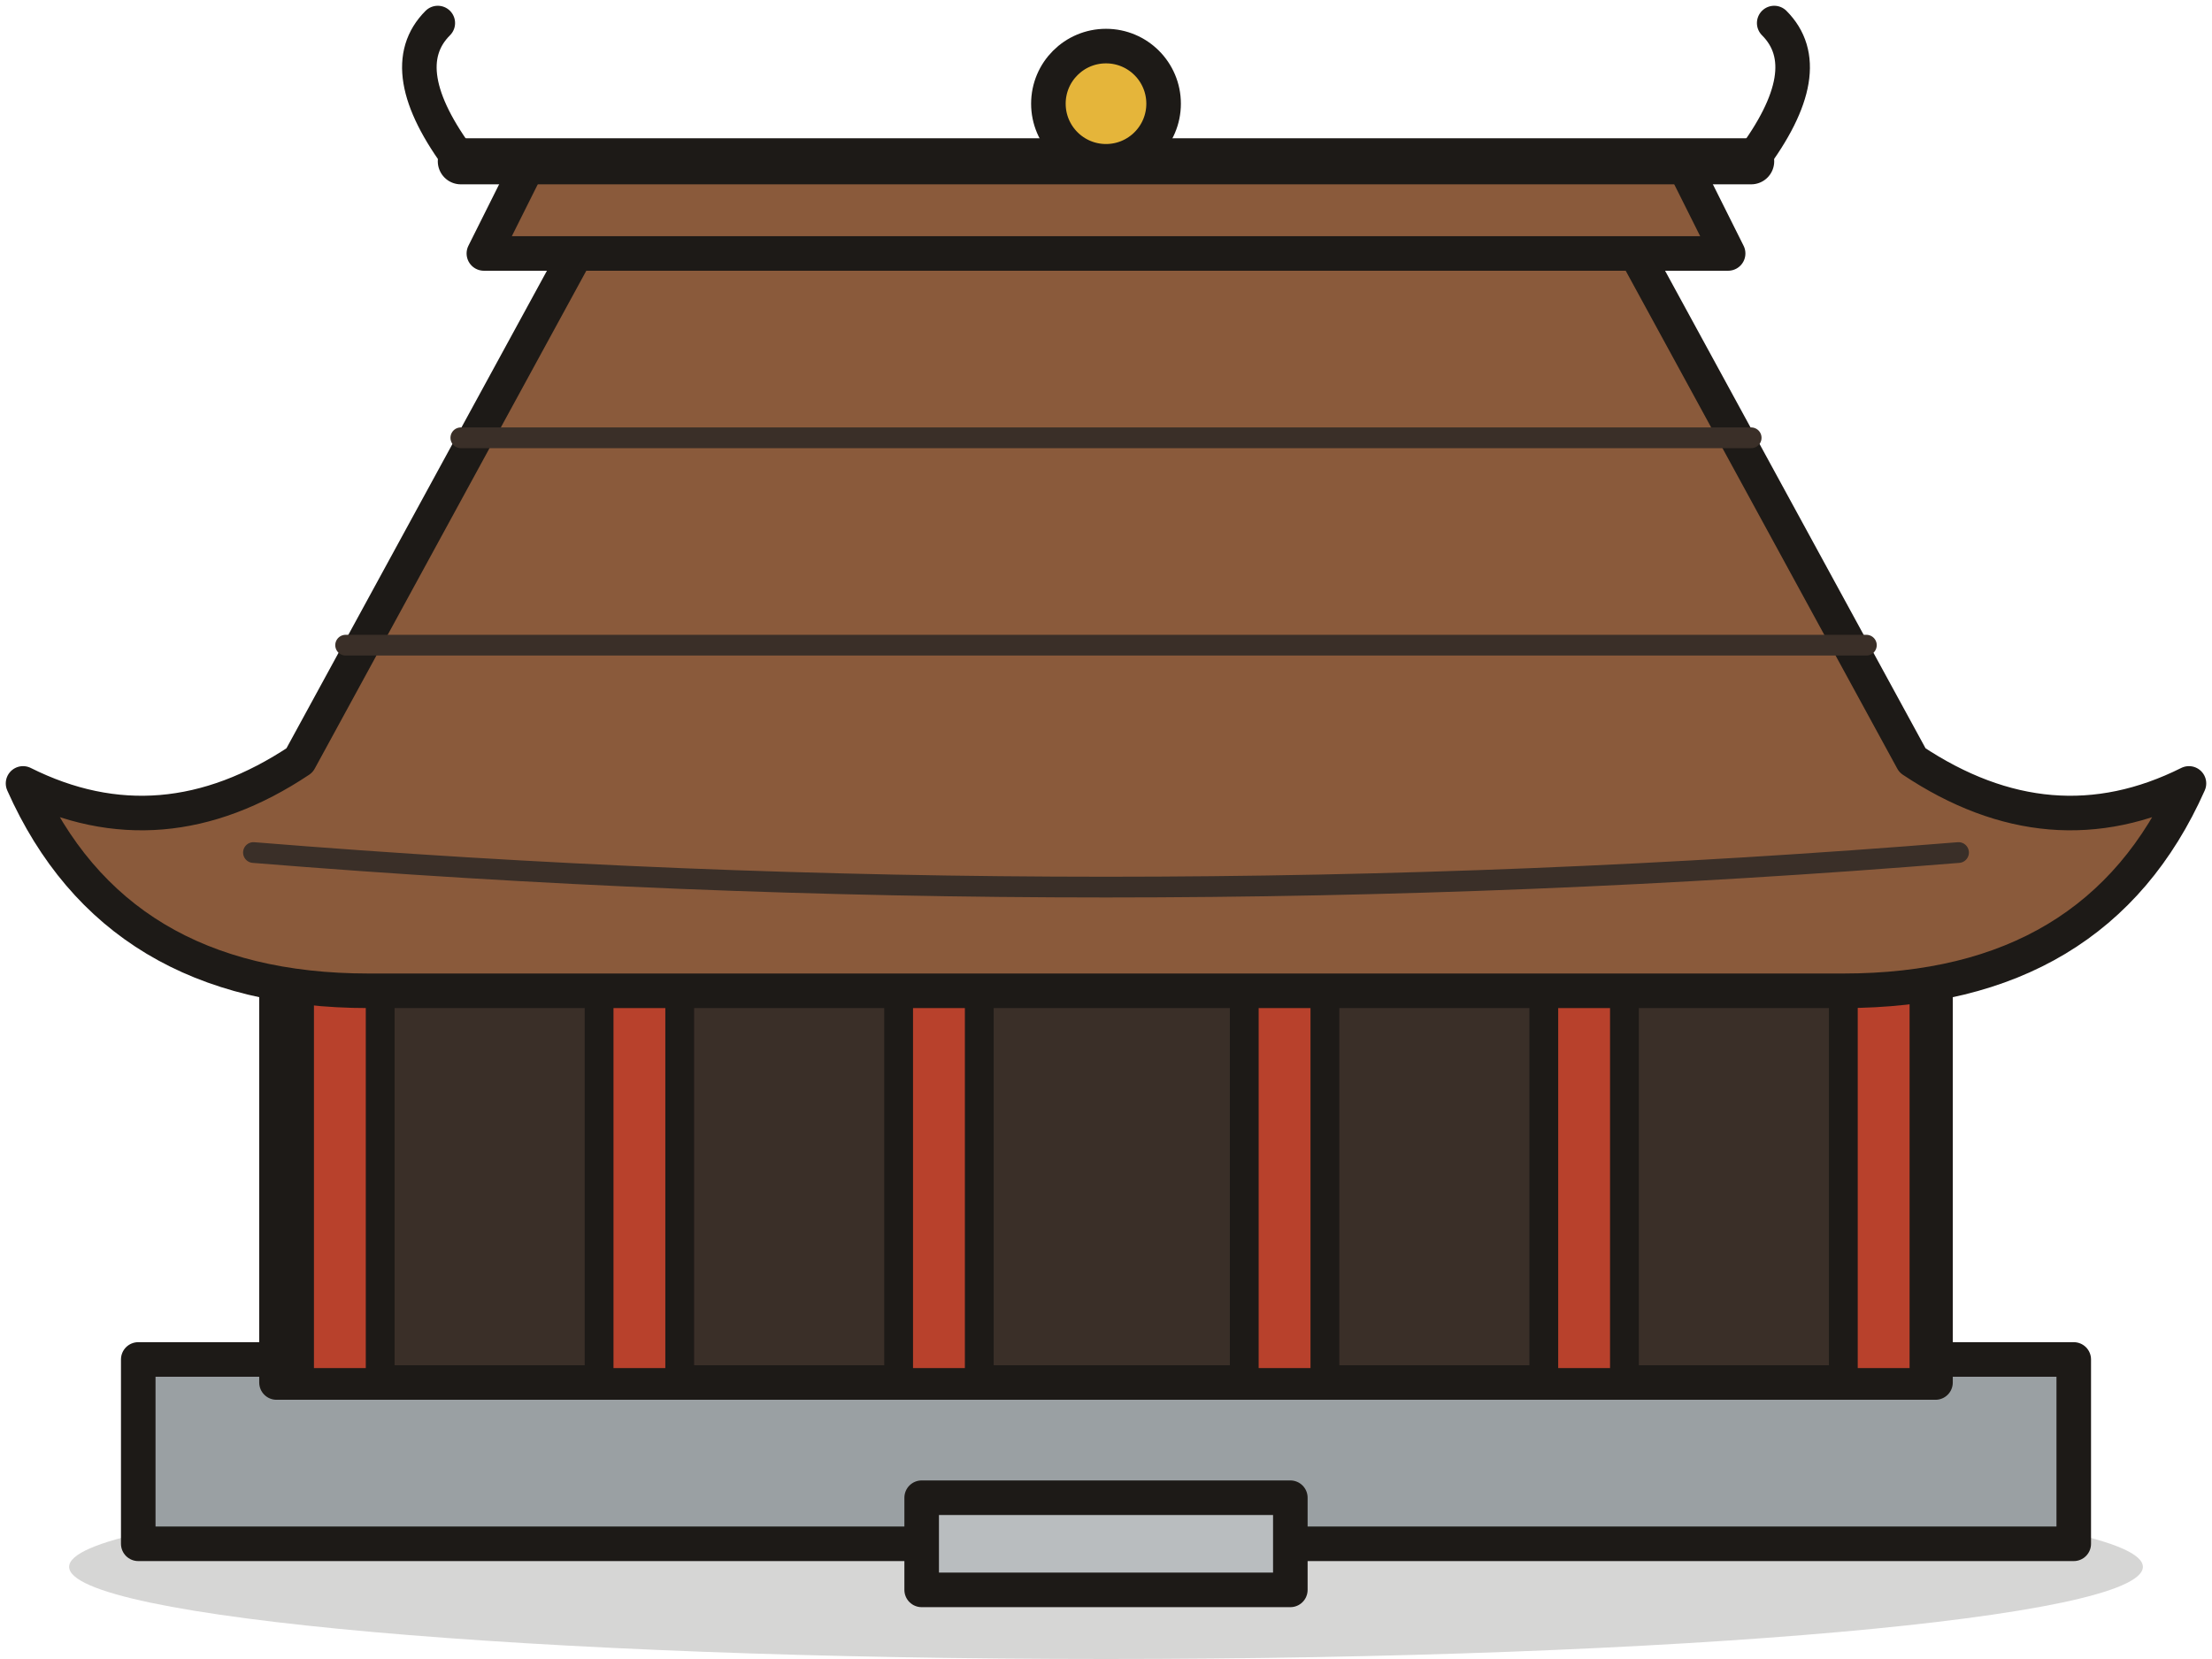
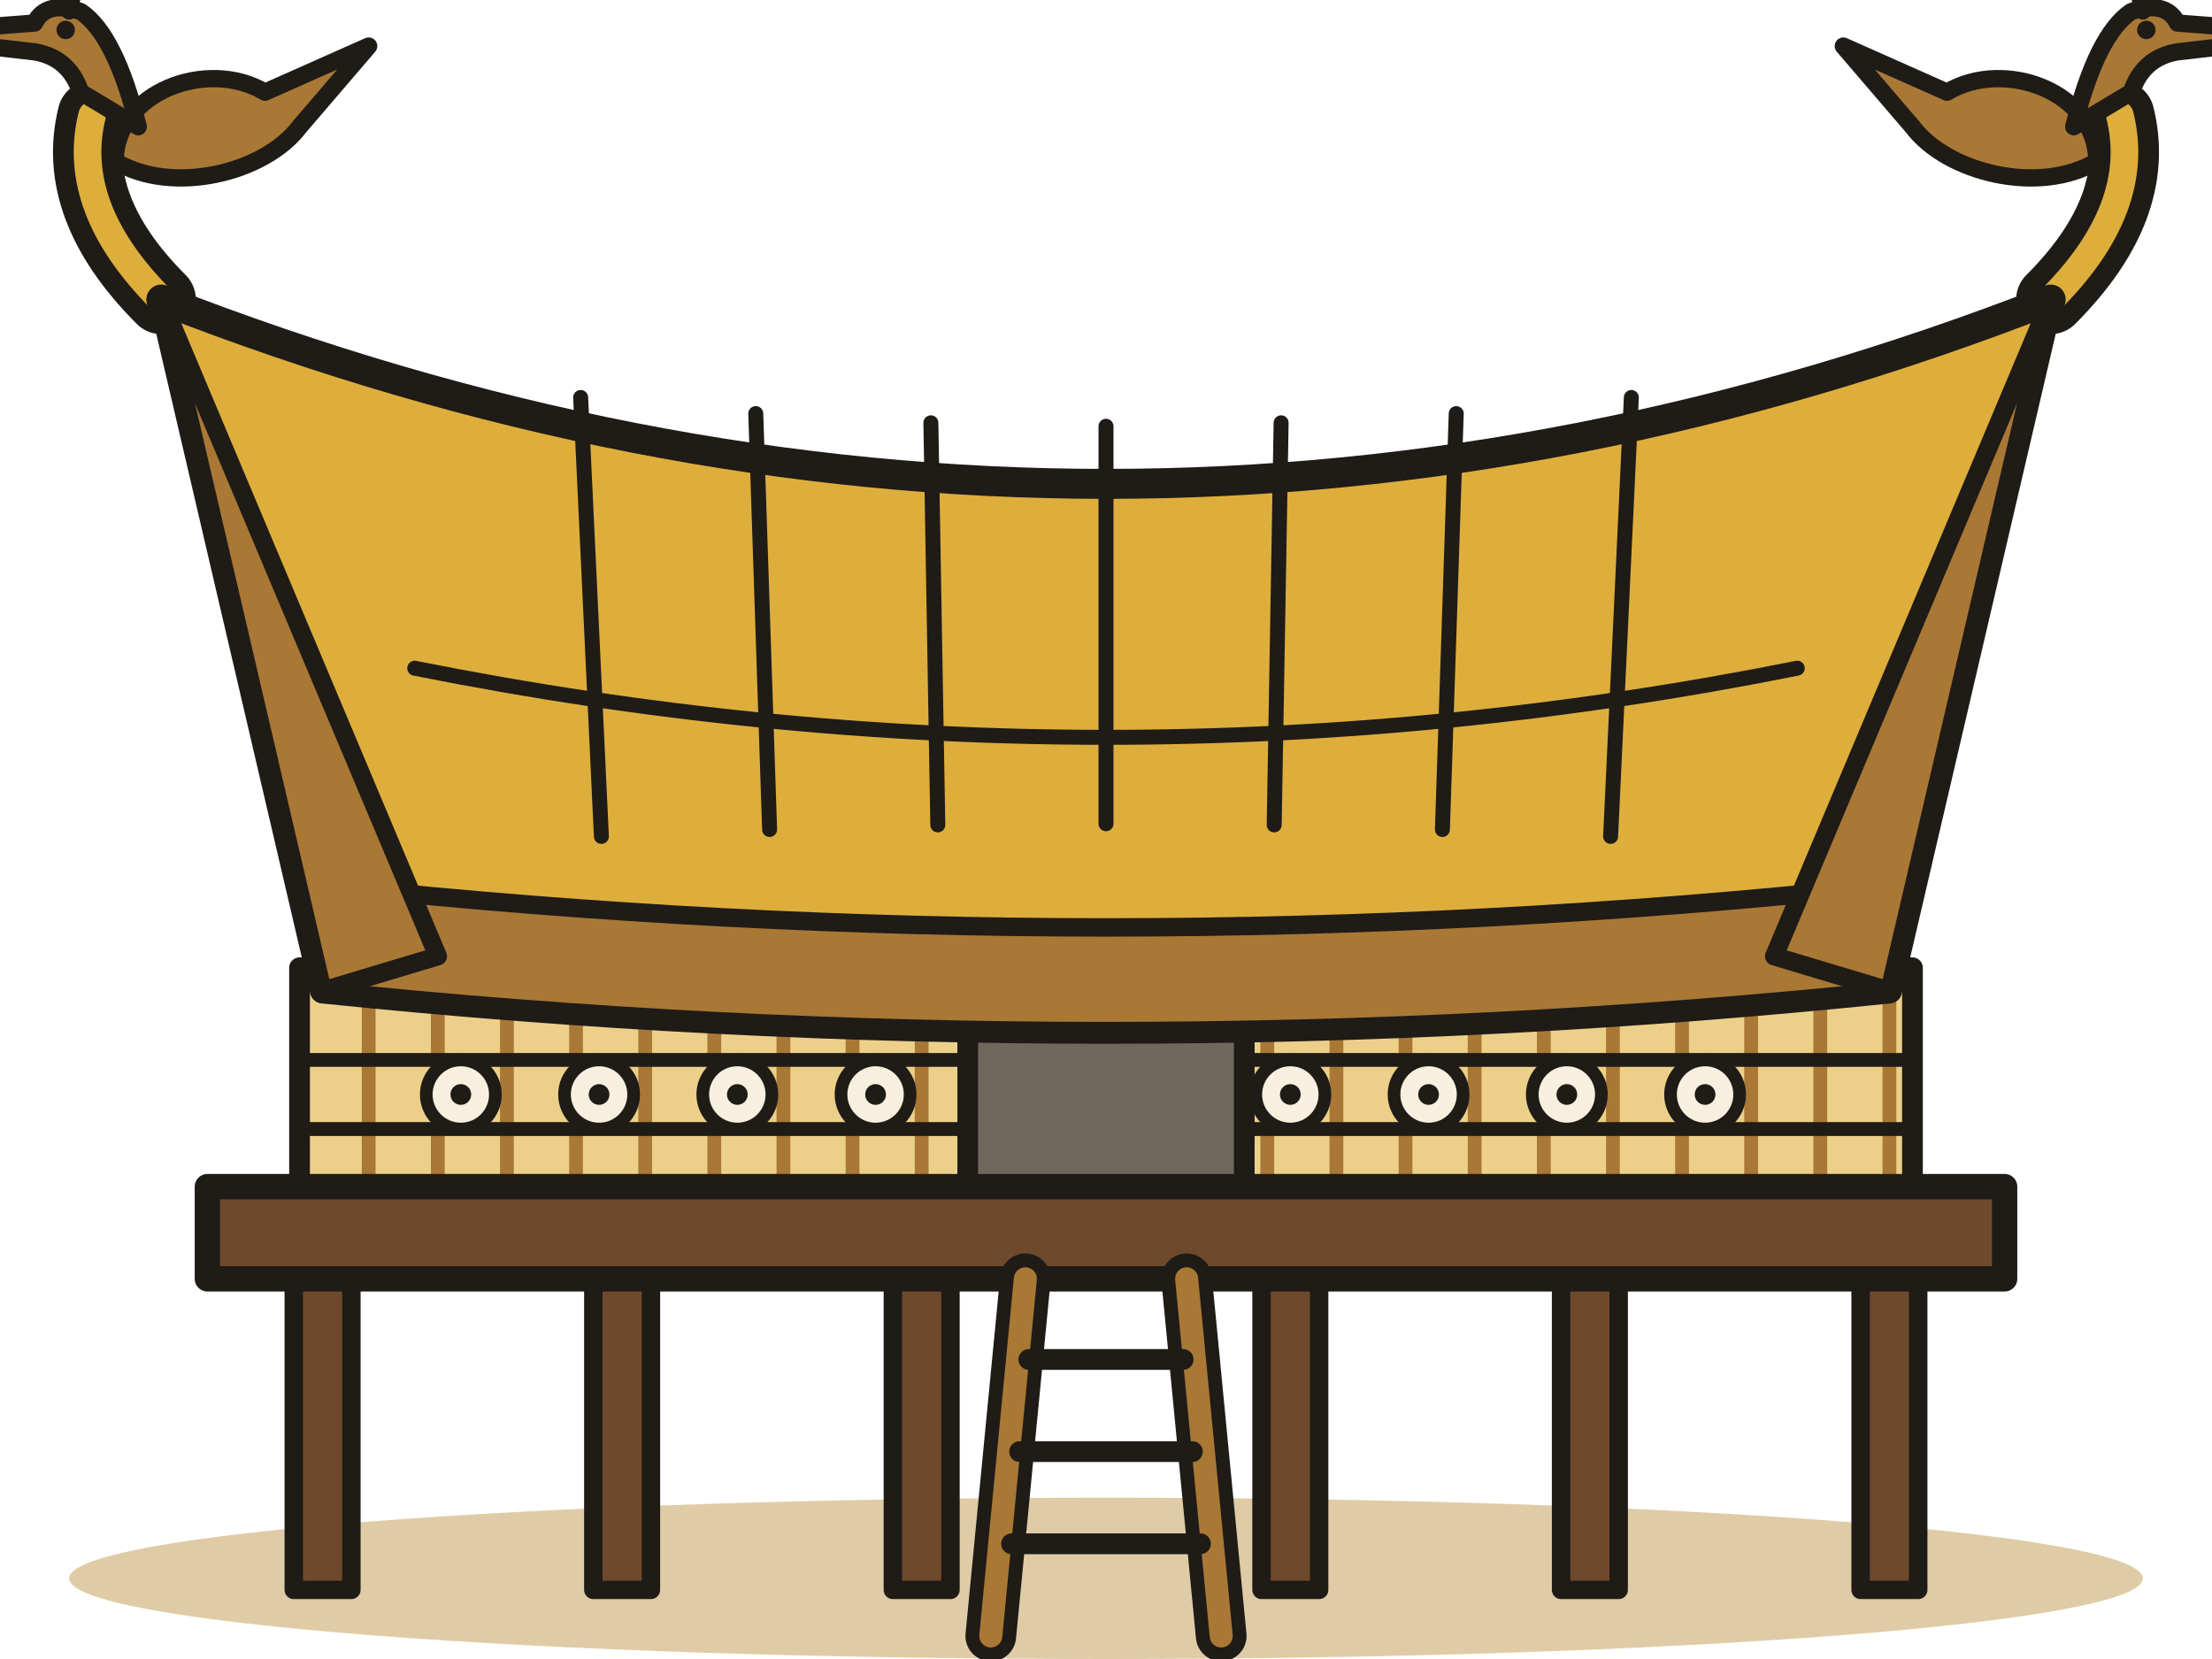
<svg xmlns="http://www.w3.org/2000/svg" viewBox="0 0 192 144">
-   <g stroke="#1d1a17" stroke-width="3" stroke-linejoin="round" stroke-linecap="round">
-     <ellipse cx="96" cy="136" rx="90" ry="8" fill="#1d1a17" stroke="none" opacity="0.18" />
-     <rect x="12" y="118" width="168" height="16" fill="#9aa0a3" />
-     <rect x="80" y="130" width="32" height="8" fill="#b9bdbf" />
-     <rect x="24" y="76" width="144" height="44" fill="#3a2f28" />
-     <rect x="26" y="76" width="7" height="44" rx="1" fill="#b8412c" stroke-width="2.5" />
-     <rect x="52" y="76" width="7" height="44" rx="1" fill="#b8412c" stroke-width="2.5" />
-     <rect x="78" y="76" width="7" height="44" rx="1" fill="#b8412c" stroke-width="2.5" />
-     <rect x="108" y="76" width="7" height="44" rx="1" fill="#b8412c" stroke-width="2.5" />
-     <rect x="134" y="76" width="7" height="44" rx="1" fill="#b8412c" stroke-width="2.5" />
-     <rect x="160" y="76" width="7" height="44" rx="1" fill="#b8412c" stroke-width="2.5" />
-     <path d="M2,68 Q14,74 26,66 L50,22 L142,22 L166,66 Q178,74 190,68 Q182,86 160,86 L32,86 Q10,86 2,68Z" fill="#8a5a3b" />
-     <path d="M30,56 L162,56 M22,74 Q96,80 170,74 M40,38 L152,38" fill="none" stroke="#3a2f28" stroke-width="1.8" />
-     <path d="M42,22 L150,22 L146,14 L46,14Z" fill="#8a5a3b" />
-     <path d="M40,14 L152,14" fill="none" stroke-width="4" />
-     <path d="M40,14 Q34,6 38,2 M152,14 Q158,6 154,2" fill="none" />
-     <circle cx="96" cy="9" r="5" fill="#e5b53a" />
+   <g stroke="#1f1b17" stroke-width="2.2" stroke-linecap="round" stroke-linejoin="round">
+     <ellipse cx="96" cy="137" rx="90" ry="7" fill="#dfcca6" stroke="none" />
+     <rect x="25.5" y="110" width="5" height="28" fill="#6e4a2c" stroke-width="1.6" />
+     <rect x="51.5" y="110" width="5" height="28" fill="#6e4a2c" stroke-width="1.6" />
+     <rect x="77.5" y="110" width="5" height="28" fill="#6e4a2c" stroke-width="1.6" />
+     <rect x="109.5" y="110" width="5" height="28" fill="#6e4a2c" stroke-width="1.6" />
+     <rect x="135.5" y="110" width="5" height="28" fill="#6e4a2c" stroke-width="1.6" />
+     <rect x="161.5" y="110" width="5" height="28" fill="#6e4a2c" stroke-width="1.6" />
+     <rect x="26" y="84" width="140" height="20" fill="#ecd08a" stroke-width="1.8" />
+     <path d="M32,86L32,103M38,86L38,103M44,86L44,103M50,86L50,103M56,86L56,103M62,86L62,103M68,86L68,103M74,86L74,103M80,86L80,103M86,86L86,103M92,86L92,103M98,86L98,103M104,86L104,103M110,86L110,103M116,86L116,103M122,86L122,103M128,86L128,103M134,86L134,103M140,86L140,103M146,86L146,103M152,86L152,103M158,86L158,103M164,86L164,103" fill="none" stroke="#a97835" stroke-width="1.2" />
+     <path d="M26,92L84,92M108,92L166,92M26,98L84,98M108,98L166,98" fill="none" stroke-width="1.2" />
+     <circle cx="40" cy="95" r="3" fill="#f7f0df" stroke-width="1.1" />
+     <circle cx="40" cy="95" r="0.9" fill="#1f1b17" stroke="none" />
+     <circle cx="52" cy="95" r="3" fill="#f7f0df" stroke-width="1.1" />
+     <circle cx="52" cy="95" r="0.9" fill="#1f1b17" stroke="none" />
+     <circle cx="64" cy="95" r="3" fill="#f7f0df" stroke-width="1.1" />
+     <circle cx="64" cy="95" r="0.9" fill="#1f1b17" stroke="none" />
+     <circle cx="76" cy="95" r="3" fill="#f7f0df" stroke-width="1.1" />
+     <circle cx="76" cy="95" r="0.9" fill="#1f1b17" stroke="none" />
+     <circle cx="112" cy="95" r="3" fill="#f7f0df" stroke-width="1.1" />
+     <circle cx="112" cy="95" r="0.9" fill="#1f1b17" stroke="none" />
+     <circle cx="124" cy="95" r="3" fill="#f7f0df" stroke-width="1.1" />
+     <circle cx="124" cy="95" r="0.9" fill="#1f1b17" stroke="none" />
+     <circle cx="136" cy="95" r="3" fill="#f7f0df" stroke-width="1.1" />
+     <circle cx="136" cy="95" r="0.9" fill="#1f1b17" stroke="none" />
+     <circle cx="148" cy="95" r="3" fill="#f7f0df" stroke-width="1.1" />
+     <circle cx="148" cy="95" r="0.9" fill="#1f1b17" stroke="none" />
+     <rect x="84" y="86" width="24" height="18" fill="#6f685d" stroke-width="1.8" />
+     <rect x="18" y="103" width="156" height="8" fill="#6e4a2c" />
+     <path d="M14,26Q6,18 8,10M178,26Q186,18 184,10" fill="none" stroke="#1f1b17" stroke-width="6" />
+     <path d="M14,26Q6,18 8,10M178,26Q186,18 184,10" fill="none" stroke="#deae3c" stroke-width="2.4" />
+     <path d="M14,26Q96,58 178,26L164,86Q96,93 28,86Z" fill="#deae3c" />
+     <path d="M29.5,77Q96,84 162.5,77L164,86Q96,93 28,86Z" fill="#a97835" stroke-width="1.6" />
+     <path d="M14,26L28,86L38,83Z" fill="#a97835" stroke-width="1.6" />
+     <path d="M178,26L164,86L154,83Z" fill="#a97835" stroke-width="1.6" />
+     <path d="M50.4,34.5L52.2,72.6M65.6,35.9L66.8,72M80.8,36.7L81.4,71.6M96,37L96,71.5M111.2,36.7L110.6,71.6M126.4,35.9L125.2,72M141.6,34.5L139.8,72.6M36,58Q96,70 156,58" fill="none" stroke-width="1.3" />
+     <path d="M14,26Q96,58 178,26" fill="none" stroke-width="2.6" />
+     <g transform="translate(12,14) scale(1,1)">
+       <path d="M-2,0C-2,-6 6,-9 11,-6L20,-10L14,-3C11,1 3,3 -2,0Z" fill="#a97835" stroke-width="1.5" />
+       <path d="M0,-3Q-2,-11 -5,-13Q-8,-14 -9,-12L-22,-11L-9,-9.5Q-6,-9 -5,-6Z" fill="#a97835" stroke-width="1.5" />
+       <path d="M-6,-13Q-5,-18 -1,-19" fill="none" stroke-width="1.4" />
+       <circle cx="-6.3" cy="-11.4" r="0.8" fill="#1f1b17" stroke="none" />
+     </g>
+     <g transform="translate(180,14) scale(-1,1)">
+       <path d="M-2,0C-2,-6 6,-9 11,-6L20,-10L14,-3C11,1 3,3 -2,0Z" fill="#a97835" stroke-width="1.5" />
+       <path d="M0,-3Q-2,-11 -5,-13Q-8,-14 -9,-12L-22,-11L-9,-9.5Q-6,-9 -5,-6Z" fill="#a97835" stroke-width="1.5" />
+       <path d="M-6,-13Q-5,-18 -1,-19" fill="none" stroke-width="1.4" />
+       <circle cx="-6.3" cy="-11.4" r="0.8" fill="#1f1b17" stroke="none" />
+     </g>
+     <path d="M89,111L86,142M103,111L106,142" fill="none" stroke="#1f1b17" stroke-width="4.4" />
+     <path d="M89,111L86,142M103,111L106,142" fill="none" stroke="#a97835" stroke-width="2" />
+     <path d="M89.3,118L102.7,118M88.5,126L103.5,126M87.8,134L104.2,134" fill="none" stroke-width="1.8" />
  </g>
</svg>
